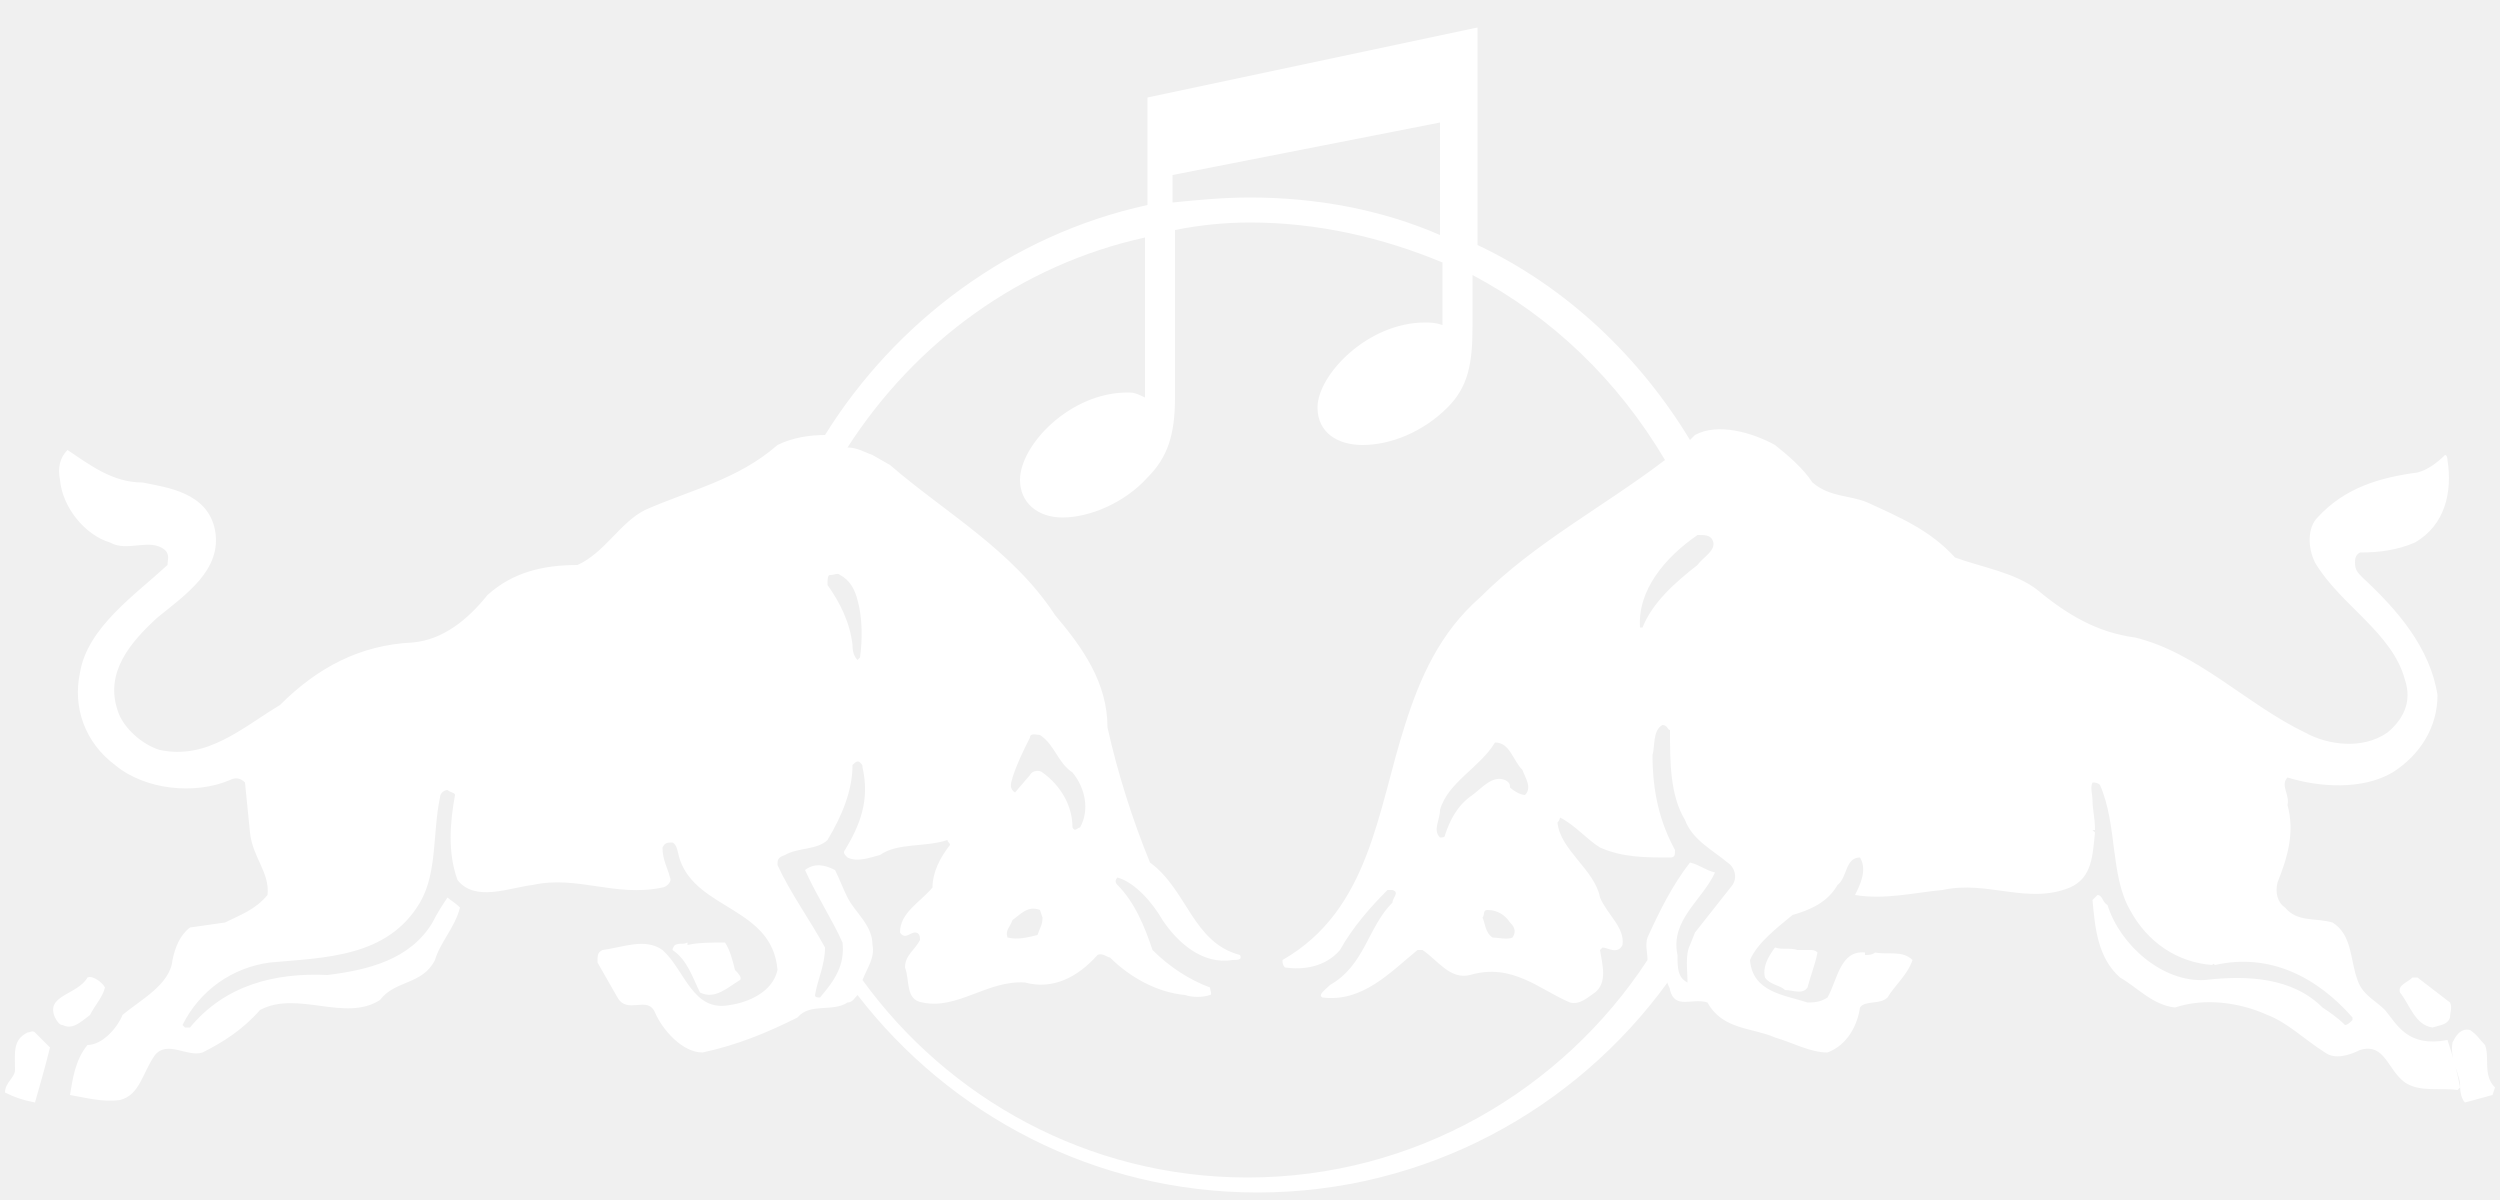
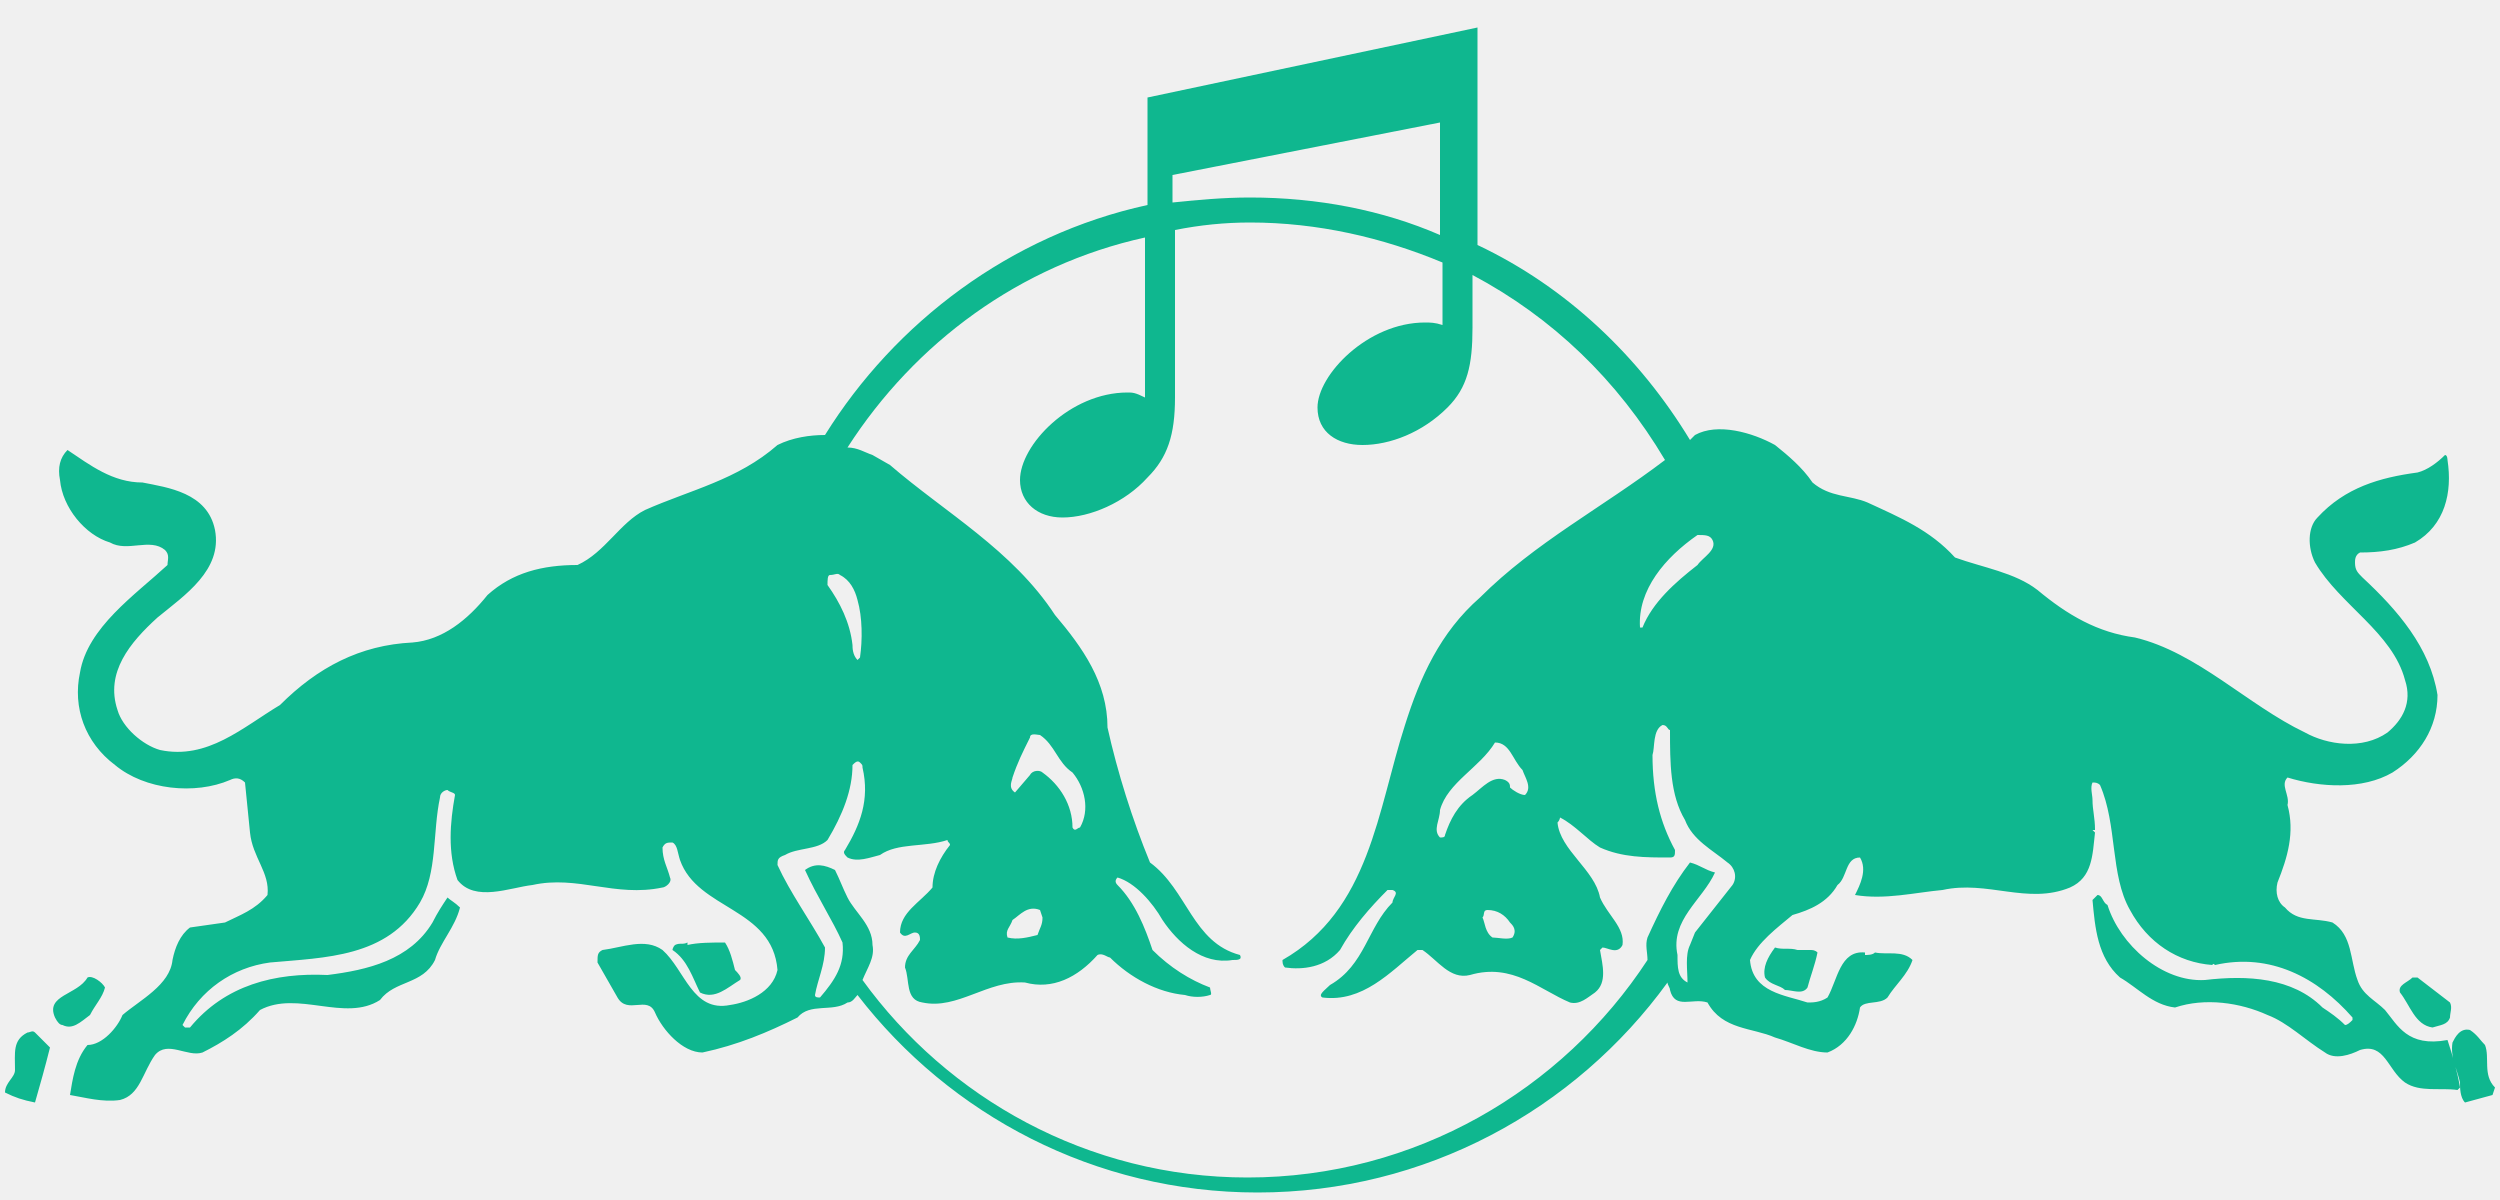
<svg xmlns="http://www.w3.org/2000/svg" version="1.1" xml:space="preserve" viewBox="0 0 100 48" stroke-linejoin="round" class="ng-scope">
-   <path fill="white" d="M95.4 40.4C95 40 94.5 39.8 94.3 39.2 94 38.4 94.1 37.4 93.3 36.9 92.6 36.7 91.9 36.9 91.4 36.3 91.1 36.1 91 35.7 91.1 35.3 91.5 34.3 91.8 33.3 91.5 32.2 91.6 31.8 91.2 31.4 91.5 31.1 92.8 31.5 94.5 31.6 95.7 30.9 96.8 30.2 97.5 29.1 97.5 27.8 97.2 25.9 95.9 24.4 94.5 23.1 94.3 22.9 94.2 22.8 94.2 22.5 94.2 22.4 94.2 22.2 94.4 22.1 95.2 22.1 95.9 22 96.6 21.7 97.8 21 98.1 19.7 97.9 18.4 97.9 18.4 97.9 18.2 97.8 18.2 97.5 18.5 97.1 18.8 96.7 18.9 95.2 19.1 93.8 19.5 92.7 20.7 92.3 21.1 92.3 21.9 92.6 22.5 93.6 24.2 95.7 25.3 96.2 27.2 96.5 28.1 96.1 28.8 95.5 29.3 94.5 30 93.1 29.8 92.2 29.3 89.9 28.2 87.9 26.1 85.4 25.5 83.9 25.3 82.7 24.6 81.5 23.6 80.6 22.9 79.3 22.7 78.2 22.3 77.2 21.2 76 20.7 74.7 20.1 74 19.8 73.2 19.9 72.5 19.3 72.1 18.7 71.5 18.2 71 17.8 70.1 17.3 68.7 16.9 67.8 17.4 67.7 17.5 67.6 17.6 67.6 17.6 65.6 14.3 62.7 11.5 59.1 9.8L59.1 1.1 45.9 3.9 45.9 8.2C40.4 9.4 35.8 12.9 33 17.4 32.4 17.4 31.7 17.5 31.1 17.8 29.5 19.2 27.6 19.6 25.8 20.4 24.8 20.9 24.2 22.1 23.1 22.6 21.7 22.6 20.5 22.9 19.5 23.8 18.7 24.8 17.7 25.6 16.5 25.7 14.4 25.8 12.7 26.7 11.2 28.2 9.7 29.1 8.3 30.4 6.4 30 5.7 29.8 4.9 29.1 4.7 28.4 4.2 26.9 5.2 25.7 6.3 24.7 7.4 23.8 8.9 22.8 8.6 21.2 8.3 19.7 6.7 19.5 5.7 19.3 4.5 19.3 3.6 18.6 2.7 18 2.4 18.3 2.3 18.7 2.4 19.2 2.5 20.3 3.4 21.4 4.4 21.7 5.1 22.1 6 21.5 6.6 22 6.8 22.2 6.7 22.4 6.7 22.6 5.4 23.8 3.5 25.1 3.2 26.9 2.9 28.3 3.4 29.7 4.6 30.6 5.8 31.6 7.8 31.8 9.2 31.2 9.4 31.1 9.6 31.1 9.8 31.3L10 33.3C10.1 34.3 10.8 34.9 10.7 35.8 10.2 36.4 9.6 36.6 9 36.9L7.6 37.1C7.2 37.4 7 37.9 6.9 38.4 6.8 39.4 5.6 40 4.9 40.6 4.7 41.1 4.1 41.8 3.5 41.8 3 42.4 2.9 43.2 2.8 43.8 3.4 43.9 4.1 44.1 4.8 44 5.6 43.8 5.7 42.9 6.2 42.2 6.7 41.6 7.5 42.3 8.1 42.1 8.9 41.7 9.7 41.2 10.4 40.4 11.9 39.6 13.8 40.9 15.2 40 15.8 39.2 16.9 39.4 17.4 38.4 17.6 37.7 18.2 37.1 18.4 36.3 18.2 36.1 18 36 17.9 35.9 17.7 36.2 17.5 36.5 17.3 36.9 16.4 38.4 14.7 38.8 13.1 39 11 38.9 9 39.4 7.6 41.1L7.4 41.1C7.4 41.1 7.3 41 7.3 41 8 39.6 9.3 38.7 10.8 38.5 13 38.3 15.5 38.3 16.8 36.1 17.5 34.9 17.3 33.3 17.6 31.9 17.6 31.7 17.8 31.6 17.9 31.6 18 31.7 18.2 31.7 18.2 31.8 18 32.9 17.9 34.1 18.3 35.2 19 36.1 20.4 35.5 21.3 35.4 23.1 35 24.6 35.9 26.5 35.5 26.6 35.5 26.9 35.3 26.8 35.1 26.7 34.7 26.5 34.4 26.5 33.9 26.6 33.7 26.7 33.7 26.9 33.7 27.1 33.8 27.1 34.1 27.2 34.4 27.9 36.4 30.9 36.3 31.1 38.8 30.9 39.7 29.9 40.1 29.2 40.2 27.7 40.5 27.4 38.8 26.5 38 25.8 37.5 24.9 37.9 24.1 38 23.9 38.1 23.9 38.2 23.9 38.5L24.7 39.9C25.1 40.6 25.9 39.8 26.2 40.5 26.5 41.2 27.3 42.1 28.1 42.1 29.5 41.8 30.7 41.3 31.9 40.7 32.4 40.1 33.3 40.5 33.9 40.1 34.1 40.1 34.2 39.9 34.3 39.8 38 44.6 43.8 47.7 50.3 47.7 57 47.7 63 44.4 66.7 39.3 66.7 39.4 66.8 39.5 66.8 39.6 67 40.4 67.7 39.9 68.3 40.1 68.9 41.2 70.1 41.1 71 41.5 71.7 41.7 72.4 42.1 73.1 42.1 73.9 41.8 74.3 41 74.4 40.3 74.6 40 75.2 40.2 75.5 39.9 75.8 39.4 76.3 39 76.5 38.4 76.1 38 75.5 38.2 75 38.1 74.9 38.2 74.7 38.2 74.6 38.2L74.6 38.1C73.6 38 73.5 39.2 73.1 39.9 72.8 40.1 72.5 40.1 72.3 40.1 71.4 39.8 70.1 39.7 70 38.4 70.3 37.7 71.1 37.1 71.7 36.6 72.4 36.4 73.1 36.1 73.5 35.4 73.9 35.1 73.8 34.3 74.4 34.3 74.7 34.8 74.4 35.4 74.2 35.8 75.4 36 76.6 35.7 77.7 35.6 79.5 35.2 81.1 36.2 82.8 35.5 83.7 35.1 83.7 34.2 83.8 33.3L83.7 33.2 83.8 33.2C83.8 32.7 83.7 32.4 83.7 32 83.7 31.8 83.6 31.5 83.7 31.3 83.8 31.3 83.9 31.3 84 31.4 84.7 33 84.4 35 85.2 36.4 85.9 37.7 87.1 38.5 88.5 38.6 88.5 38.6 88.5 38.5 88.6 38.6 90.8 38.1 92.7 39.1 94.1 40.7L94.1 40.8C94 40.9 93.9 41 93.8 41 93.5 40.7 93.2 40.5 92.9 40.3 91.7 39.1 89.9 39 88.2 39.2 86.5 39.3 84.8 37.8 84.3 36.2 84.1 36.1 84.1 35.8 83.9 35.8 83.8 35.9 83.8 35.9 83.7 36 83.8 37.1 83.9 38.3 84.8 39.1 85.5 39.5 86.1 40.2 87 40.3 88.2 39.9 89.6 40.1 90.7 40.6 91.5 40.9 92.2 41.6 93 42.1 93.4 42.4 94 42.2 94.4 42 95.4 41.7 95.5 42.8 96.2 43.3 96.8 43.7 97.6 43.5 98.3 43.6L98.4 43.5C98.3 42.9 98.1 42.2 97.9 41.6 96.3 41.9 95.9 41 95.4 40.4M67.9 21.4C68.2 21.4 68.4 21.4 68.5 21.6 68.7 22 68.1 22.3 67.9 22.6 67 23.3 66.1 24.1 65.7 25.1L65.6 25.1C65.5 23.6 66.6 22.3 67.9 21.4M46.9 7L57.6 4.9 57.6 9.4C55.3 8.4 52.7 7.9 50 7.9 48.9 7.9 47.9 8 46.9 8.1ZM33.2 23C33.4 23 33.5 22.9 33.6 23 34 23.2 34.2 23.6 34.3 24 34.5 24.7 34.5 25.6 34.4 26.3L34.3 26.4C34.1 26.2 34.1 25.9 34.1 25.8 34 24.9 33.6 24.1 33.1 23.4 33.1 23.2 33.1 23 33.2 23M69.3 35.4L67.8 37.3 67.6 37.8C67.4 38.2 67.5 38.8 67.5 39.3 67.1 39.1 67.1 38.7 67.1 38.2 66.8 36.8 68.1 36 68.6 34.9 68.2 34.8 68 34.6 67.6 34.5 66.9 35.4 66.4 36.4 65.9 37.5 65.8 37.8 65.9 38.1 65.9 38.4 62.5 43.6 56.6 47.1 49.9 47.1 43.5 47.1 37.9 43.9 34.5 39.2 34.7 38.7 35 38.3 34.9 37.8 34.9 37 34.2 36.5 33.9 35.9 33.7 35.5 33.6 35.2 33.4 34.8 33 34.6 32.6 34.5 32.2 34.8 32.7 35.9 33.3 36.8 33.7 37.7 33.8 38.6 33.4 39.2 32.8 39.9 32.7 39.9 32.6 39.9 32.6 39.8 32.7 39.2 33 38.6 33 37.9 32.4 36.8 31.6 35.7 31.1 34.6 31.1 34.4 31.1 34.3 31.4 34.2 31.9 33.9 32.7 34 33.1 33.6 33.7 32.6 34.1 31.6 34.1 30.6 34.2 30.5 34.3 30.4 34.4 30.5 34.5 30.6 34.5 30.6 34.5 30.7 34.8 32 34.4 33 33.8 34 33.7 34.1 33.8 34.2 33.9 34.3 34.3 34.5 34.8 34.3 35.2 34.2 35.9 33.7 37 33.9 37.9 33.6 37.9 33.7 38 33.7 38 33.8 37.6 34.3 37.3 34.9 37.3 35.5 36.8 36.1 36 36.5 36 37.3 36.2 37.6 36.4 37.3 36.6 37.3 36.8 37.3 36.8 37.5 36.8 37.6 36.6 38 36.2 38.2 36.2 38.7 36.4 39.2 36.2 40 36.9 40.1 38.3 40.4 39.5 39.2 41 39.3 42.1 39.6 43.1 39.1 43.9 38.2 44.1 38.1 44.3 38.3 44.4 38.3 45.2 39.1 46.3 39.7 47.4 39.8 47.7 39.9 48.1 39.9 48.4 39.8 48.5 39.8 48.4 39.6 48.4 39.5 47.6 39.2 46.8 38.7 46.1 38 45.8 37.1 45.4 36.1 44.7 35.4 44.6 35.3 44.6 35.2 44.7 35.1 45.4 35.3 46.1 36.1 46.5 36.8 47.1 37.7 48.1 38.6 49.3 38.4 49.5 38.4 49.7 38.4 49.6 38.2 47.7 37.7 47.5 35.6 46 34.5 45.3 32.8 44.7 30.9 44.3 29.1 44.3 27.3 43.3 25.9 42.2 24.6 40.5 22 37.8 20.5 35.6 18.6L34.9 18.2C34.6 18.1 34.3 17.9 33.9 17.9 36.6 13.7 40.8 10.6 45.8 9.5L45.8 15.9C45.4 15.7 45.3 15.7 45.1 15.7 42.8 15.7 40.8 17.8 40.8 19.2 40.8 20.1 41.5 20.7 42.5 20.7 43.6 20.7 45 20.1 45.9 19.1 46.7 18.3 47 17.4 47 15.9L47 9.2C48 9 49 8.9 50 8.9 52.7 8.9 55.3 9.5 57.7 10.5L57.7 13C57.4 12.9 57.2 12.9 57 12.9 54.7 12.9 52.7 15 52.7 16.3 52.7 17.3 53.5 17.8 54.5 17.8 55.6 17.8 56.9 17.3 57.9 16.3 58.7 15.5 58.9 14.6 58.9 13.1L58.9 11C62.1 12.7 64.7 15.2 66.6 18.4 64.1 20.3 61.4 21.7 59.2 23.9 57.6 25.3 56.8 27.1 56.2 29 55.1 32.4 54.8 36.4 51.3 38.4 51.3 38.5 51.3 38.6 51.4 38.7 52.1 38.8 53 38.7 53.6 38 54.1 37.1 54.8 36.3 55.5 35.6L55.7 35.6C56 35.7 55.7 35.9 55.7 36.1 54.7 37.1 54.6 38.6 53.2 39.4 53 39.6 52.7 39.8 52.9 39.9 54.5 40.1 55.6 38.9 56.7 38L56.9 38C57.5 38.4 58 39.2 58.8 39 60.5 38.5 61.6 39.6 62.8 40.1 63.2 40.2 63.5 39.9 63.8 39.7 64.3 39.3 64.1 38.6 64 38L64.1 37.9C64.3 37.9 64.7 38.2 64.9 37.8 65 37.1 64.3 36.6 64 35.9 63.8 34.8 62.4 34 62.3 32.9 62.4 32.8 62.4 32.7 62.4 32.7 63 33 63.5 33.6 64 33.9 64.9 34.3 65.8 34.3 66.8 34.3 67 34.3 67 34.2 67 34 66.4 32.9 66.1 31.7 66.1 30.2 66.2 29.9 66.1 29.2 66.5 29 66.7 29 66.7 29.2 66.8 29.2 66.8 30.5 66.8 31.8 67.4 32.8 67.7 33.6 68.5 34 69.1 34.5 69.4 34.7 69.5 35.1 69.3 35.4M41.7 30.9C41.6 30.8 41.3 30.8 41.2 31L40.6 31.7C40.3 31.5 40.5 31.2 40.5 31.1 40.7 30.5 40.9 30.1 41.2 29.5 41.2 29.3 41.5 29.4 41.6 29.4 42.2 29.8 42.3 30.5 42.9 30.9 43.4 31.5 43.6 32.4 43.2 33.1 43.1 33.1 43 33.3 42.9 33.1 42.9 32.2 42.4 31.4 41.7 30.9M40.5 36.8C40.8 36.6 41.1 36.2 41.6 36.4L41.7 36.7C41.7 37 41.6 37.1 41.5 37.4 41.1 37.5 40.7 37.6 40.3 37.5 40.2 37.2 40.4 37.1 40.5 36.8M60.4 31.5C60.4 31.4 60.4 31.3 60.2 31.2 59.7 31 59.3 31.5 58.9 31.8 58.3 32.2 58 32.8 57.8 33.4 57.8 33.5 57.7 33.5 57.6 33.5 57.3 33.2 57.6 32.8 57.6 32.4 57.9 31.3 59.2 30.7 59.8 29.7 60.4 29.7 60.5 30.4 60.9 30.8 61 31.1 61.3 31.5 61 31.8 60.8 31.8 60.5 31.6 60.4 31.5M60.5 37.5C60.3 37.6 59.9 37.5 59.7 37.5 59.4 37.3 59.4 36.9 59.3 36.7 59.4 36.6 59.3 36.4 59.5 36.4 59.9 36.4 60.2 36.6 60.4 36.9 60.5 37 60.7 37.2 60.5 37.5M29.6 39.2C29.7 39.1 29.5 38.9 29.4 38.8 29.3 38.4 29.2 38 29 37.7 28.5 37.7 27.9 37.7 27.5 37.8L27.5 37.7C27.3 37.8 27.2 37.7 27 37.8 26.9 37.9 26.9 38 26.9 38 27.5 38.4 27.7 39.1 28 39.7 28.6 40 29.1 39.5 29.6 39.2M72.4 38C72.2 38 72 38 71.9 38 71.6 37.9 71.3 38 71 37.9 70.7 38.3 70.5 38.7 70.6 39.1 70.8 39.4 71.2 39.4 71.4 39.6 71.7 39.6 72.1 39.8 72.3 39.5 72.4 39.1 72.6 38.6 72.7 38.1 72.6 38 72.5 38 72.4 38M2.5 41C2.9 41.2 3.2 40.9 3.6 40.6 3.8 40.2 4.1 39.9 4.2 39.5 4.1 39.3 3.7 39 3.5 39.1 3.1 39.8 1.8 39.8 2.2 40.7 2.3 40.9 2.4 41 2.5 41M96.7 39.1L96.5 39.1C96.3 39.3 95.9 39.4 96 39.7 96.4 40.2 96.6 41 97.3 41.1 97.6 41 97.9 41 98 40.7 98 40.5 98.1 40.3 98 40.1ZM1.1 41.3C0.5 41.6 0.6 42.1 0.6 42.8 0.6 43.1 0.2 43.3 0.2 43.7 0.6 43.9 0.9 44 1.4 44.1 1.6 43.4 1.8 42.7 2 41.9L1.4 41.3C1.3 41.2 1.2 41.3 1.1 41.3M99.4 41.8C99.2 41.6 99.1 41.4 98.8 41.2 98.4 41.1 98.2 41.5 98.1 41.7 98 42.3 98.3 42.8 98.4 43.3 98.4 43.5 98.4 43.9 98.6 44.1L99.7 43.8 99.8 43.5C99.3 43 99.6 42.3 99.4 41.8" class="bg-color-primary--svg main-nav-bg-color" />
+   <path fill="rgba(15,183,143,1)" d="M95.4 40.4C95 40 94.5 39.8 94.3 39.2 94 38.4 94.1 37.4 93.3 36.9 92.6 36.7 91.9 36.9 91.4 36.3 91.1 36.1 91 35.7 91.1 35.3 91.5 34.3 91.8 33.3 91.5 32.2 91.6 31.8 91.2 31.4 91.5 31.1 92.8 31.5 94.5 31.6 95.7 30.9 96.8 30.2 97.5 29.1 97.5 27.8 97.2 25.9 95.9 24.4 94.5 23.1 94.3 22.9 94.2 22.8 94.2 22.5 94.2 22.4 94.2 22.2 94.4 22.1 95.2 22.1 95.9 22 96.6 21.7 97.8 21 98.1 19.7 97.9 18.4 97.9 18.4 97.9 18.2 97.8 18.2 97.5 18.5 97.1 18.8 96.7 18.9 95.2 19.1 93.8 19.5 92.7 20.7 92.3 21.1 92.3 21.9 92.6 22.5 93.6 24.2 95.7 25.3 96.2 27.2 96.5 28.1 96.1 28.8 95.5 29.3 94.5 30 93.1 29.8 92.2 29.3 89.9 28.2 87.9 26.1 85.4 25.5 83.9 25.3 82.7 24.6 81.5 23.6 80.6 22.9 79.3 22.7 78.2 22.3 77.2 21.2 76 20.7 74.7 20.1 74 19.8 73.2 19.9 72.5 19.3 72.1 18.7 71.5 18.2 71 17.8 70.1 17.3 68.7 16.9 67.8 17.4 67.7 17.5 67.6 17.6 67.6 17.6 65.6 14.3 62.7 11.5 59.1 9.8L59.1 1.1 45.9 3.9 45.9 8.2C40.4 9.4 35.8 12.9 33 17.4 32.4 17.4 31.7 17.5 31.1 17.8 29.5 19.2 27.6 19.6 25.8 20.4 24.8 20.9 24.2 22.1 23.1 22.6 21.7 22.6 20.5 22.9 19.5 23.8 18.7 24.8 17.7 25.6 16.5 25.7 14.4 25.8 12.7 26.7 11.2 28.2 9.7 29.1 8.3 30.4 6.4 30 5.7 29.8 4.9 29.1 4.7 28.4 4.2 26.9 5.2 25.7 6.3 24.7 7.4 23.8 8.9 22.8 8.6 21.2 8.3 19.7 6.7 19.5 5.7 19.3 4.5 19.3 3.6 18.6 2.7 18 2.4 18.3 2.3 18.7 2.4 19.2 2.5 20.3 3.4 21.4 4.4 21.7 5.1 22.1 6 21.5 6.6 22 6.8 22.2 6.7 22.4 6.7 22.6 5.4 23.8 3.5 25.1 3.2 26.9 2.9 28.3 3.4 29.7 4.6 30.6 5.8 31.6 7.8 31.8 9.2 31.2 9.4 31.1 9.6 31.1 9.8 31.3L10 33.3C10.1 34.3 10.8 34.9 10.7 35.8 10.2 36.4 9.6 36.6 9 36.9L7.6 37.1C7.2 37.4 7 37.9 6.9 38.4 6.8 39.4 5.6 40 4.9 40.6 4.7 41.1 4.1 41.8 3.5 41.8 3 42.4 2.9 43.2 2.8 43.8 3.4 43.9 4.1 44.1 4.8 44 5.6 43.8 5.7 42.9 6.2 42.2 6.7 41.6 7.5 42.3 8.1 42.1 8.9 41.7 9.7 41.2 10.4 40.4 11.9 39.6 13.8 40.9 15.2 40 15.8 39.2 16.9 39.4 17.4 38.4 17.6 37.7 18.2 37.1 18.4 36.3 18.2 36.1 18 36 17.9 35.9 17.7 36.2 17.5 36.5 17.3 36.9 16.4 38.4 14.7 38.8 13.1 39 11 38.9 9 39.4 7.6 41.1L7.4 41.1C7.4 41.1 7.3 41 7.3 41 8 39.6 9.3 38.7 10.8 38.5 13 38.3 15.5 38.3 16.8 36.1 17.5 34.9 17.3 33.3 17.6 31.9 17.6 31.7 17.8 31.6 17.9 31.6 18 31.7 18.2 31.7 18.2 31.8 18 32.9 17.9 34.1 18.3 35.2 19 36.1 20.4 35.5 21.3 35.4 23.1 35 24.6 35.9 26.5 35.5 26.6 35.5 26.9 35.3 26.8 35.1 26.7 34.7 26.5 34.4 26.5 33.9 26.6 33.7 26.7 33.7 26.9 33.7 27.1 33.8 27.1 34.1 27.2 34.4 27.9 36.4 30.9 36.3 31.1 38.8 30.9 39.7 29.9 40.1 29.2 40.2 27.7 40.5 27.4 38.8 26.5 38 25.8 37.5 24.9 37.9 24.1 38 23.9 38.1 23.9 38.2 23.9 38.5L24.7 39.9C25.1 40.6 25.9 39.8 26.2 40.5 26.5 41.2 27.3 42.1 28.1 42.1 29.5 41.8 30.7 41.3 31.9 40.7 32.4 40.1 33.3 40.5 33.9 40.1 34.1 40.1 34.2 39.9 34.3 39.8 38 44.6 43.8 47.7 50.3 47.7 57 47.7 63 44.4 66.7 39.3 66.7 39.4 66.8 39.5 66.8 39.6 67 40.4 67.7 39.9 68.3 40.1 68.9 41.2 70.1 41.1 71 41.5 71.7 41.7 72.4 42.1 73.1 42.1 73.9 41.8 74.3 41 74.4 40.3 74.6 40 75.2 40.2 75.5 39.9 75.8 39.4 76.3 39 76.5 38.4 76.1 38 75.5 38.2 75 38.1 74.9 38.2 74.7 38.2 74.6 38.2L74.6 38.1C73.6 38 73.5 39.2 73.1 39.9 72.8 40.1 72.5 40.1 72.3 40.1 71.4 39.8 70.1 39.7 70 38.4 70.3 37.7 71.1 37.1 71.7 36.6 72.4 36.4 73.1 36.1 73.5 35.4 73.9 35.1 73.8 34.3 74.4 34.3 74.7 34.8 74.4 35.4 74.2 35.8 75.4 36 76.6 35.7 77.7 35.6 79.5 35.2 81.1 36.2 82.8 35.5 83.7 35.1 83.7 34.2 83.8 33.3L83.7 33.2 83.8 33.2C83.8 32.7 83.7 32.4 83.7 32 83.7 31.8 83.6 31.5 83.7 31.3 83.8 31.3 83.9 31.3 84 31.4 84.7 33 84.4 35 85.2 36.4 85.9 37.7 87.1 38.5 88.5 38.6 88.5 38.6 88.5 38.5 88.6 38.6 90.8 38.1 92.7 39.1 94.1 40.7L94.1 40.8C94 40.9 93.9 41 93.8 41 93.5 40.7 93.2 40.5 92.9 40.3 91.7 39.1 89.9 39 88.2 39.2 86.5 39.3 84.8 37.8 84.3 36.2 84.1 36.1 84.1 35.8 83.9 35.8 83.8 35.9 83.8 35.9 83.7 36 83.8 37.1 83.9 38.3 84.8 39.1 85.5 39.5 86.1 40.2 87 40.3 88.2 39.9 89.6 40.1 90.7 40.6 91.5 40.9 92.2 41.6 93 42.1 93.4 42.4 94 42.2 94.4 42 95.4 41.7 95.5 42.8 96.2 43.3 96.8 43.7 97.6 43.5 98.3 43.6L98.4 43.5C98.3 42.9 98.1 42.2 97.9 41.6 96.3 41.9 95.9 41 95.4 40.4M67.9 21.4C68.2 21.4 68.4 21.4 68.5 21.6 68.7 22 68.1 22.3 67.9 22.6 67 23.3 66.1 24.1 65.7 25.1L65.6 25.1C65.5 23.6 66.6 22.3 67.9 21.4M46.9 7L57.6 4.9 57.6 9.4C55.3 8.4 52.7 7.9 50 7.9 48.9 7.9 47.9 8 46.9 8.1ZM33.2 23C33.4 23 33.5 22.9 33.6 23 34 23.2 34.2 23.6 34.3 24 34.5 24.7 34.5 25.6 34.4 26.3L34.3 26.4C34.1 26.2 34.1 25.9 34.1 25.8 34 24.9 33.6 24.1 33.1 23.4 33.1 23.2 33.1 23 33.2 23M69.3 35.4L67.8 37.3 67.6 37.8C67.4 38.2 67.5 38.8 67.5 39.3 67.1 39.1 67.1 38.7 67.1 38.2 66.8 36.8 68.1 36 68.6 34.9 68.2 34.8 68 34.6 67.6 34.5 66.9 35.4 66.4 36.4 65.9 37.5 65.8 37.8 65.9 38.1 65.9 38.4 62.5 43.6 56.6 47.1 49.9 47.1 43.5 47.1 37.9 43.9 34.5 39.2 34.7 38.7 35 38.3 34.9 37.8 34.9 37 34.2 36.5 33.9 35.9 33.7 35.5 33.6 35.2 33.4 34.8 33 34.6 32.6 34.5 32.2 34.8 32.7 35.9 33.3 36.8 33.7 37.7 33.8 38.6 33.4 39.2 32.8 39.9 32.7 39.9 32.6 39.9 32.6 39.8 32.7 39.2 33 38.6 33 37.9 32.4 36.8 31.6 35.7 31.1 34.6 31.1 34.4 31.1 34.3 31.4 34.2 31.9 33.9 32.7 34 33.1 33.6 33.7 32.6 34.1 31.6 34.1 30.6 34.2 30.5 34.3 30.4 34.4 30.5 34.5 30.6 34.5 30.6 34.5 30.7 34.8 32 34.4 33 33.8 34 33.7 34.1 33.8 34.2 33.9 34.3 34.3 34.5 34.8 34.3 35.2 34.2 35.9 33.7 37 33.9 37.9 33.6 37.9 33.7 38 33.7 38 33.8 37.6 34.3 37.3 34.9 37.3 35.5 36.8 36.1 36 36.5 36 37.3 36.2 37.6 36.4 37.3 36.6 37.3 36.8 37.3 36.8 37.5 36.8 37.6 36.6 38 36.2 38.2 36.2 38.7 36.4 39.2 36.2 40 36.9 40.1 38.3 40.4 39.5 39.2 41 39.3 42.1 39.6 43.1 39.1 43.9 38.2 44.1 38.1 44.3 38.3 44.4 38.3 45.2 39.1 46.3 39.7 47.4 39.8 47.7 39.9 48.1 39.9 48.4 39.8 48.5 39.8 48.4 39.6 48.4 39.5 47.6 39.2 46.8 38.7 46.1 38 45.8 37.1 45.4 36.1 44.7 35.4 44.6 35.3 44.6 35.2 44.7 35.1 45.4 35.3 46.1 36.1 46.5 36.8 47.1 37.7 48.1 38.6 49.3 38.4 49.5 38.4 49.7 38.4 49.6 38.2 47.7 37.7 47.5 35.6 46 34.5 45.3 32.8 44.7 30.9 44.3 29.1 44.3 27.3 43.3 25.9 42.2 24.6 40.5 22 37.8 20.5 35.6 18.6L34.9 18.2C34.6 18.1 34.3 17.9 33.9 17.9 36.6 13.7 40.8 10.6 45.8 9.5L45.8 15.9C45.4 15.7 45.3 15.7 45.1 15.7 42.8 15.7 40.8 17.8 40.8 19.2 40.8 20.1 41.5 20.7 42.5 20.7 43.6 20.7 45 20.1 45.9 19.1 46.7 18.3 47 17.4 47 15.9L47 9.2C48 9 49 8.9 50 8.9 52.7 8.9 55.3 9.5 57.7 10.5L57.7 13C57.4 12.9 57.2 12.9 57 12.9 54.7 12.9 52.7 15 52.7 16.3 52.7 17.3 53.5 17.8 54.5 17.8 55.6 17.8 56.9 17.3 57.9 16.3 58.7 15.5 58.9 14.6 58.9 13.1L58.9 11C62.1 12.7 64.7 15.2 66.6 18.4 64.1 20.3 61.4 21.7 59.2 23.9 57.6 25.3 56.8 27.1 56.2 29 55.1 32.4 54.8 36.4 51.3 38.4 51.3 38.5 51.3 38.6 51.4 38.7 52.1 38.8 53 38.7 53.6 38 54.1 37.1 54.8 36.3 55.5 35.6L55.7 35.6C56 35.7 55.7 35.9 55.7 36.1 54.7 37.1 54.6 38.6 53.2 39.4 53 39.6 52.7 39.8 52.9 39.9 54.5 40.1 55.6 38.9 56.7 38L56.9 38C57.5 38.4 58 39.2 58.8 39 60.5 38.5 61.6 39.6 62.8 40.1 63.2 40.2 63.5 39.9 63.8 39.7 64.3 39.3 64.1 38.6 64 38L64.1 37.9C64.3 37.9 64.7 38.2 64.9 37.8 65 37.1 64.3 36.6 64 35.9 63.8 34.8 62.4 34 62.3 32.9 62.4 32.8 62.4 32.7 62.4 32.7 63 33 63.5 33.6 64 33.9 64.9 34.3 65.8 34.3 66.8 34.3 67 34.3 67 34.2 67 34 66.4 32.9 66.1 31.7 66.1 30.2 66.2 29.9 66.1 29.2 66.5 29 66.7 29 66.7 29.2 66.8 29.2 66.8 30.5 66.8 31.8 67.4 32.8 67.7 33.6 68.5 34 69.1 34.5 69.4 34.7 69.5 35.1 69.3 35.4M41.7 30.9C41.6 30.8 41.3 30.8 41.2 31L40.6 31.7C40.3 31.5 40.5 31.2 40.5 31.1 40.7 30.5 40.9 30.1 41.2 29.5 41.2 29.3 41.5 29.4 41.6 29.4 42.2 29.8 42.3 30.5 42.9 30.9 43.4 31.5 43.6 32.4 43.2 33.1 43.1 33.1 43 33.3 42.9 33.1 42.9 32.2 42.4 31.4 41.7 30.9M40.5 36.8C40.8 36.6 41.1 36.2 41.6 36.4L41.7 36.7C41.7 37 41.6 37.1 41.5 37.4 41.1 37.5 40.7 37.6 40.3 37.5 40.2 37.2 40.4 37.1 40.5 36.8M60.4 31.5C60.4 31.4 60.4 31.3 60.2 31.2 59.7 31 59.3 31.5 58.9 31.8 58.3 32.2 58 32.8 57.8 33.4 57.8 33.5 57.7 33.5 57.6 33.5 57.3 33.2 57.6 32.8 57.6 32.4 57.9 31.3 59.2 30.7 59.8 29.7 60.4 29.7 60.5 30.4 60.9 30.8 61 31.1 61.3 31.5 61 31.8 60.8 31.8 60.5 31.6 60.4 31.5M60.5 37.5C60.3 37.6 59.9 37.5 59.7 37.5 59.4 37.3 59.4 36.9 59.3 36.7 59.4 36.6 59.3 36.4 59.5 36.4 59.9 36.4 60.2 36.6 60.4 36.9 60.5 37 60.7 37.2 60.5 37.5M29.6 39.2C29.7 39.1 29.5 38.9 29.4 38.8 29.3 38.4 29.2 38 29 37.7 28.5 37.7 27.9 37.7 27.5 37.8L27.5 37.7C27.3 37.8 27.2 37.7 27 37.8 26.9 37.9 26.9 38 26.9 38 27.5 38.4 27.7 39.1 28 39.7 28.6 40 29.1 39.5 29.6 39.2M72.4 38C72.2 38 72 38 71.9 38 71.6 37.9 71.3 38 71 37.9 70.7 38.3 70.5 38.7 70.6 39.1 70.8 39.4 71.2 39.4 71.4 39.6 71.7 39.6 72.1 39.8 72.3 39.5 72.4 39.1 72.6 38.6 72.7 38.1 72.6 38 72.5 38 72.4 38M2.5 41C2.9 41.2 3.2 40.9 3.6 40.6 3.8 40.2 4.1 39.9 4.2 39.5 4.1 39.3 3.7 39 3.5 39.1 3.1 39.8 1.8 39.8 2.2 40.7 2.3 40.9 2.4 41 2.5 41M96.7 39.1L96.5 39.1C96.3 39.3 95.9 39.4 96 39.7 96.4 40.2 96.6 41 97.3 41.1 97.6 41 97.9 41 98 40.7 98 40.5 98.1 40.3 98 40.1ZM1.1 41.3C0.5 41.6 0.6 42.1 0.6 42.8 0.6 43.1 0.2 43.3 0.2 43.7 0.6 43.9 0.9 44 1.4 44.1 1.6 43.4 1.8 42.7 2 41.9L1.4 41.3C1.3 41.2 1.2 41.3 1.1 41.3M99.4 41.8C99.2 41.6 99.1 41.4 98.8 41.2 98.4 41.1 98.2 41.5 98.1 41.7 98 42.3 98.3 42.8 98.4 43.3 98.4 43.5 98.4 43.9 98.6 44.1L99.7 43.8 99.8 43.5C99.3 43 99.6 42.3 99.4 41.8" class="bg-color-primary--svg main-nav-bg-color" />
</svg>
